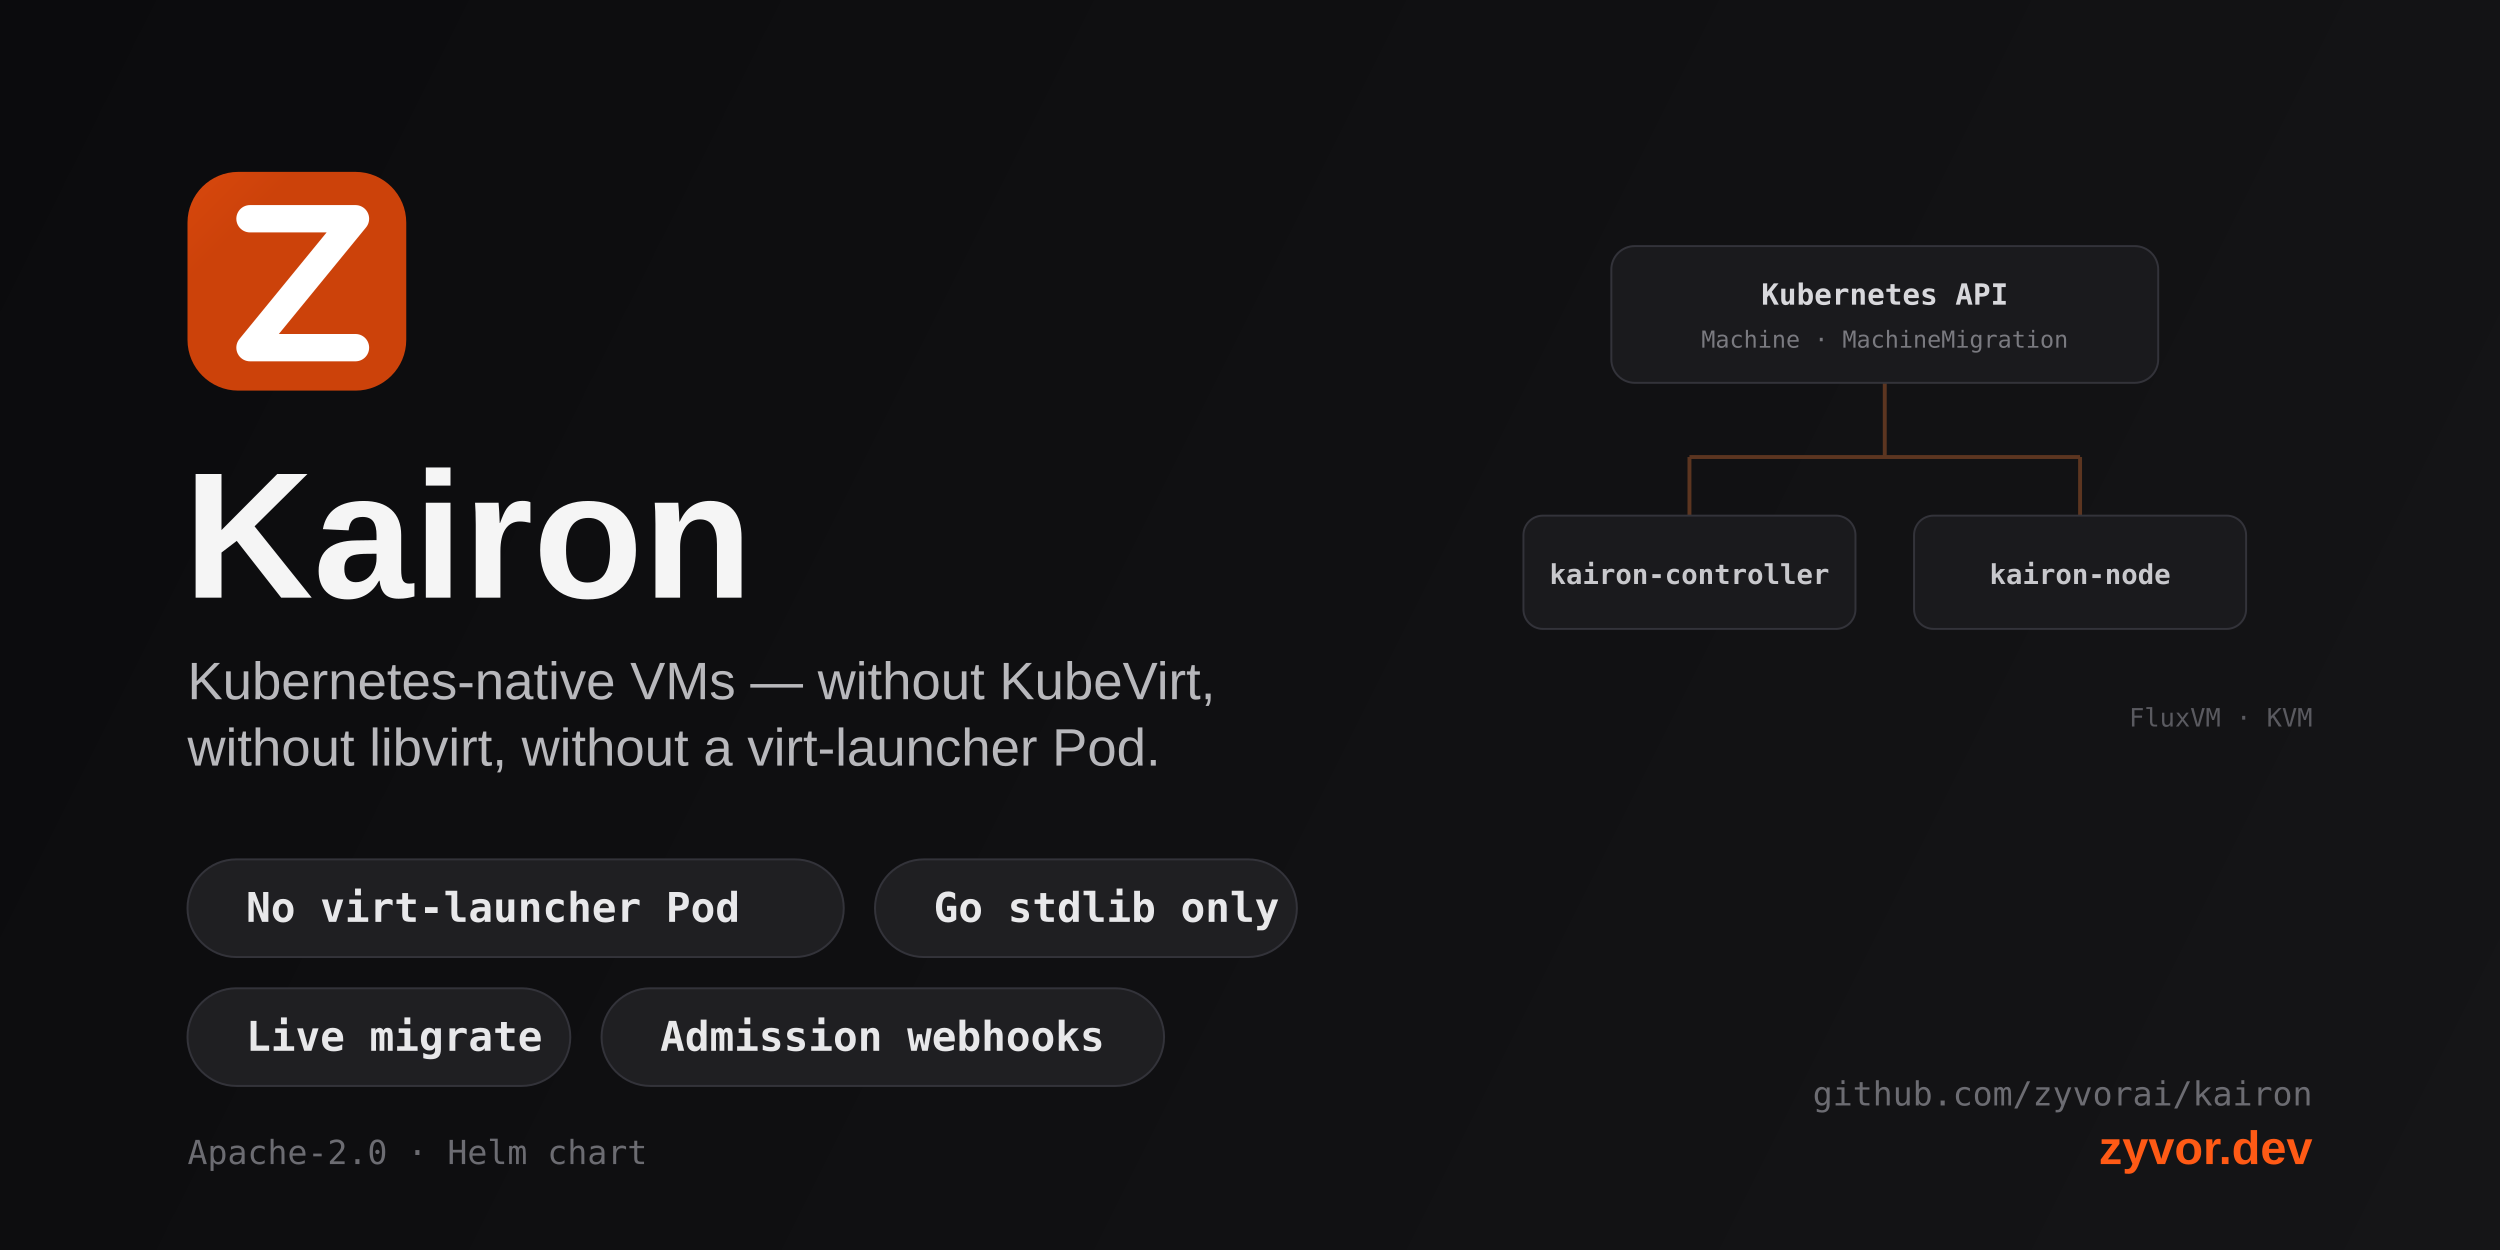
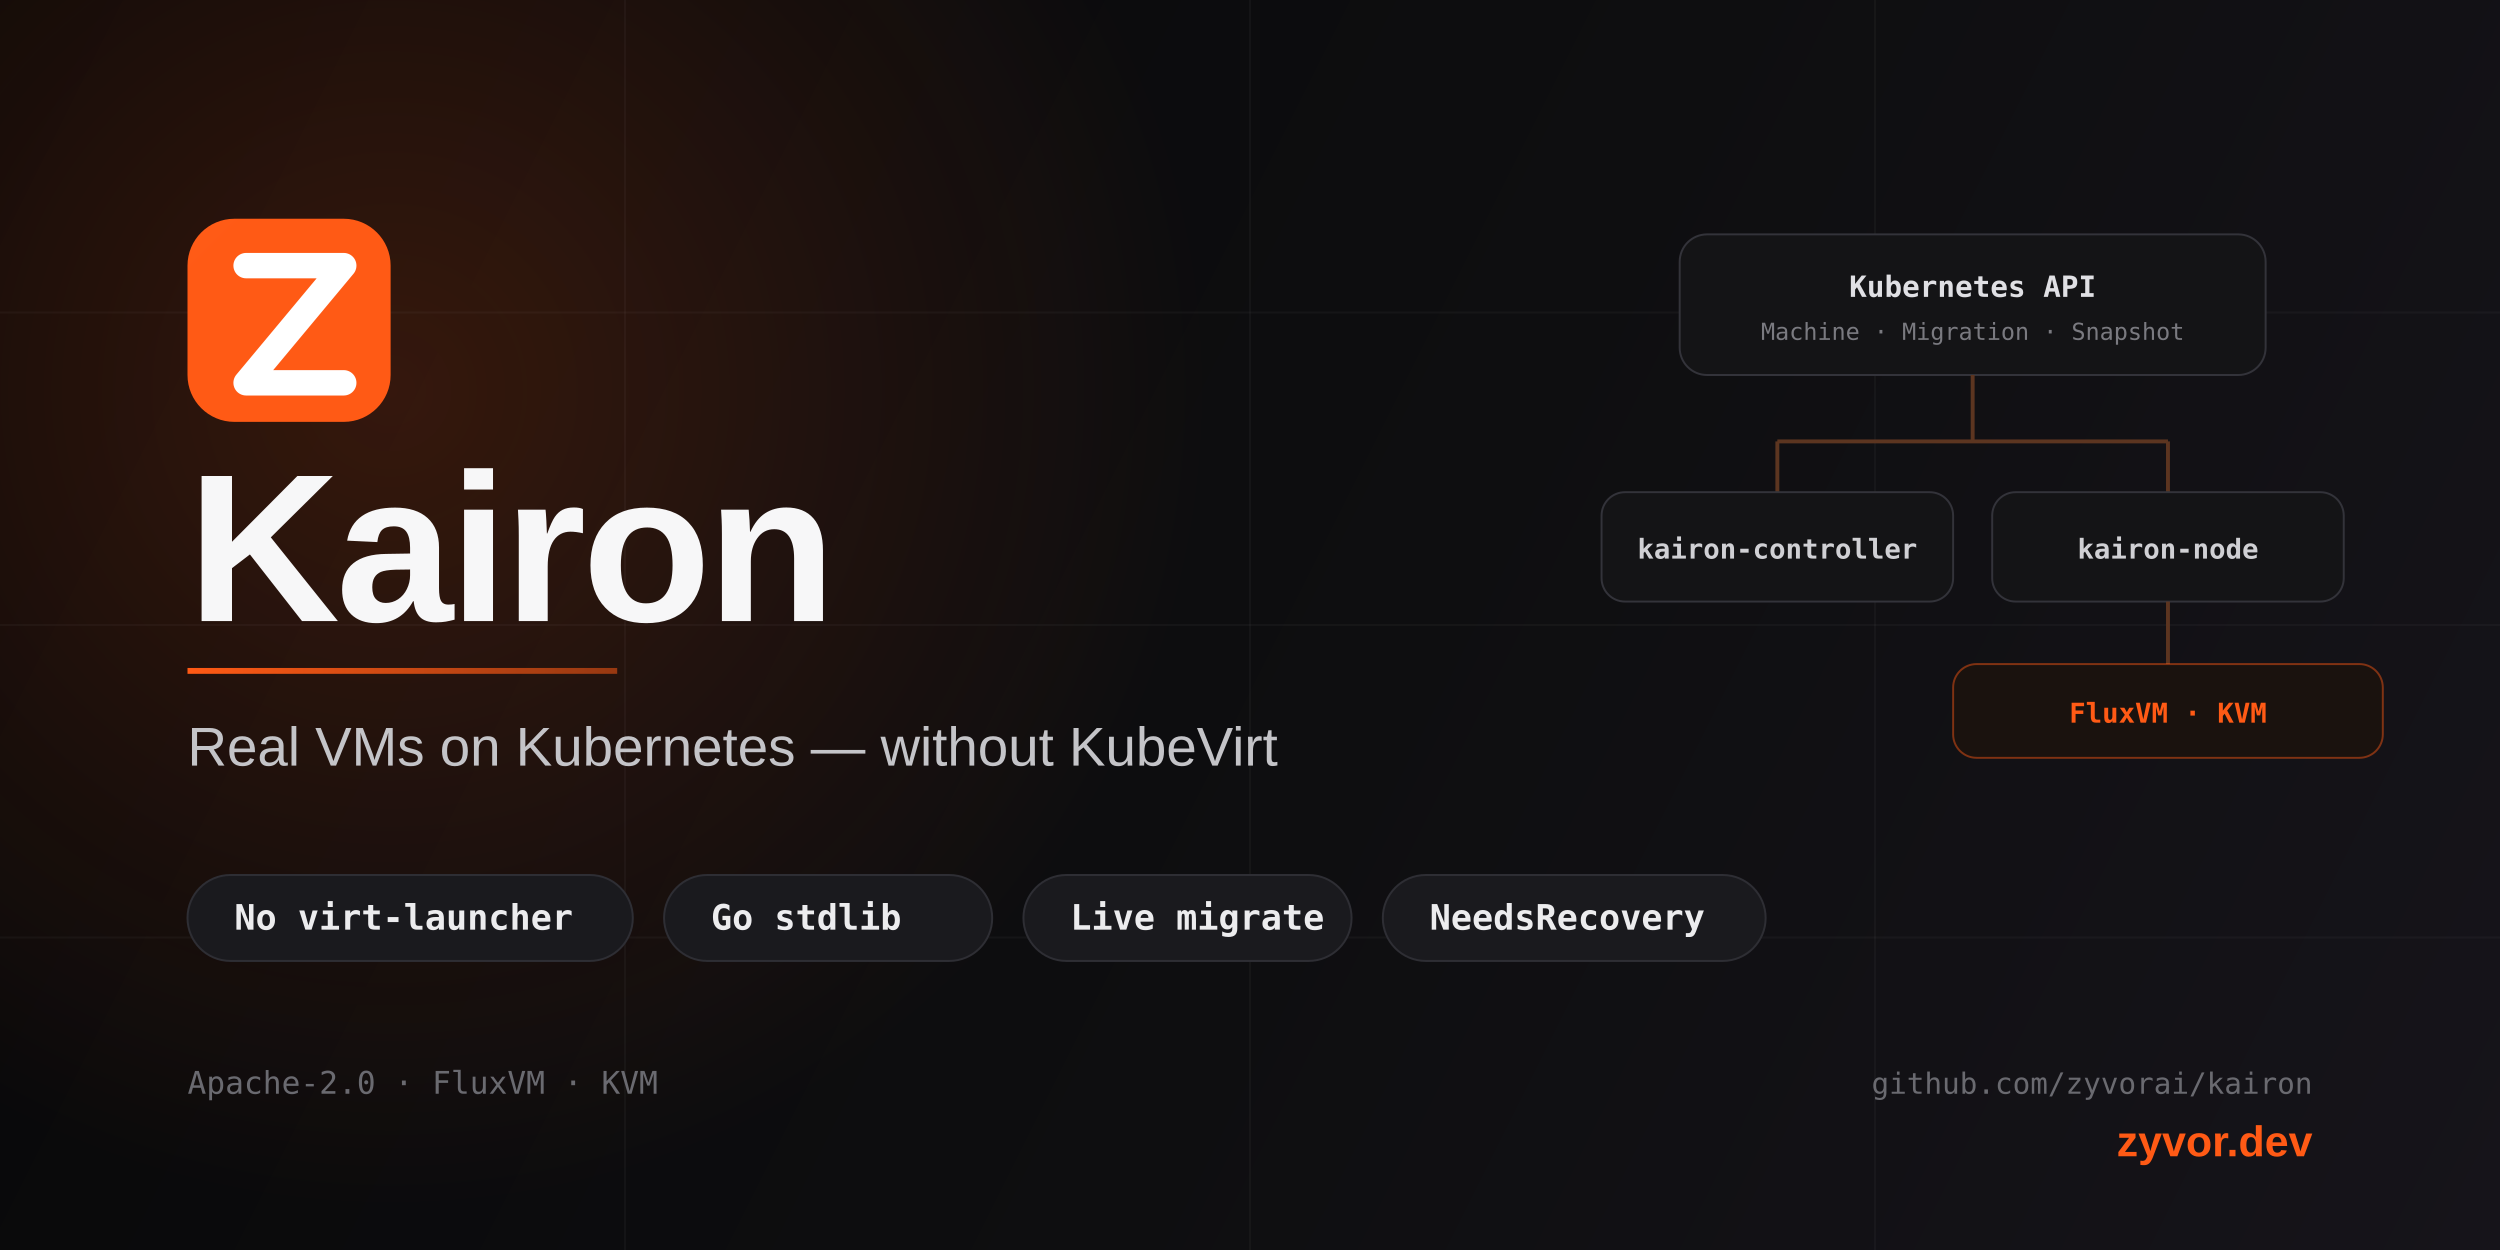
- <svg xmlns="http://www.w3.org/2000/svg" width="1280" height="640" viewBox="0 0 1280 640" role="img" aria-label="Kairon — Kubernetes-native VMs without KubeVirt">
+ <svg xmlns="http://www.w3.org/2000/svg" width="1280" height="640" viewBox="0 0 1280 640" role="img" aria-label="Kairon — Real VMs on Kubernetes without KubeVirt">
  <defs>
    <linearGradient id="bg" x1="0" y1="0" x2="1280" y2="640" gradientUnits="userSpaceOnUse">
-       <stop offset="0" stop-color="#0b0b0d" />
-       <stop offset="1" stop-color="#151517" />
+       <stop offset="0" stop-color="#070708" />
+       <stop offset="0.55" stop-color="#0e0e10" />
+       <stop offset="1" stop-color="#16141a" />
    </linearGradient>
    <linearGradient id="mark" x1="0" y1="0" x2="120" y2="120" gradientUnits="userSpaceOnUse">
+       <stop offset="0" stop-color="#ff6a2a" />
+       <stop offset="1" stop-color="#ff5a15" />
+     </linearGradient>
+     <radialGradient id="glow" cx="200" cy="200" r="420" gradientUnits="userSpaceOnUse">
+       <stop offset="0" stop-color="#ff5a15" stop-opacity="0.18" />
+       <stop offset="1" stop-color="#ff5a15" stop-opacity="0" />
+     </radialGradient>
+     <linearGradient id="hair" x1="96" y1="0" x2="560" y2="0" gradientUnits="userSpaceOnUse">
      <stop offset="0" stop-color="#ff5a15" />
-       <stop offset="1" stop-color="#cc420a" />
+       <stop offset="1" stop-color="#ff5a15" stop-opacity="0" />
    </linearGradient>
  </defs>
  <rect width="1280" height="640" fill="url(#bg)" />
-   <rect x="96" y="88" width="112" height="112" rx="26" fill="url(#mark)" />
-   <path d="M128 112 182 112 128 178 182 178" fill="none" stroke="#ffffff" stroke-width="14" stroke-linecap="round" stroke-linejoin="round" />
-   <text x="94" y="306" font-family="'SF Pro Display','Helvetica Neue',Arial,sans-serif" font-size="92" font-weight="700" fill="#f5f5f5">Kairon</text>
-   <text x="96" y="358" font-family="'SF Pro Text','Helvetica Neue',Arial,sans-serif" font-size="27" font-weight="400" fill="#b8b8bc">Kubernetes-native VMs — without KubeVirt,</text>
-   <text x="96" y="392" font-family="'SF Pro Text','Helvetica Neue',Arial,sans-serif" font-size="27" font-weight="400" fill="#b8b8bc">without libvirt, without a virt-launcher Pod.</text>
-   <g font-family="'SF Mono','Menlo',monospace" font-size="21" font-weight="600" fill="#e8e8ea">
-     <rect x="96" y="440" width="336" height="50" rx="25" fill="#1f1f22" stroke="#33333a" />
-     <text x="126" y="472">No virt-launcher Pod</text>
-     <rect x="448" y="440" width="216" height="50" rx="25" fill="#1f1f22" stroke="#33333a" />
-     <text x="478" y="472">Go stdlib only</text>
-     <rect x="96" y="506" width="196" height="50" rx="25" fill="#1f1f22" stroke="#33333a" />
-     <text x="126" y="538">Live migrate</text>
-     <rect x="308" y="506" width="288" height="50" rx="25" fill="#1f1f22" stroke="#33333a" />
-     <text x="338" y="538">Admission webhooks</text>
+   <rect width="1280" height="640" fill="url(#glow)" />
+   <g stroke="#ffffff" stroke-opacity="0.035" stroke-width="1">
+     <path d="M0 160 H1280 M0 320 H1280 M0 480 H1280" />
+     <path d="M320 0 V640 M640 0 V640 M960 0 V640" />
  </g>
-   <text x="96" y="596" font-family="'SF Mono','Menlo',monospace" font-size="17" fill="#6c6c72">Apache-2.0 · Helm chart</text>
-   <g stroke="#5c3520" stroke-width="2" fill="none">
-     <path d="M965 196 965 234" />
-     <path d="M865 234 1065 234" />
-     <path d="M865 234 865 264" />
-     <path d="M1065 234 1065 264" />
+   <rect x="96" y="112" width="104" height="104" rx="24" fill="url(#mark)" />
+   <path d="M126 136 176 136 126 196 176 196" fill="none" stroke="#ffffff" stroke-width="13" stroke-linecap="round" stroke-linejoin="round" />
+   <text x="96" y="318" font-family="'SF Pro Display','Helvetica Neue',Arial,sans-serif" font-size="108" font-weight="700" fill="#f7f7f8" letter-spacing="-2">Kairon</text>
+   <rect x="96" y="342" width="220" height="3" fill="url(#hair)" />
+   <text x="96" y="392" font-family="'SF Pro Text','Helvetica Neue',Arial,sans-serif" font-size="28" font-weight="400" fill="#c4c4c8">Real VMs on Kubernetes — without KubeVirt</text>
+   <g font-family="'SF Mono','Menlo',monospace" font-size="18" font-weight="600" fill="#ececee">
+     <rect x="96" y="448" width="228" height="44" rx="22" fill="#1a1a1e" stroke="#2e2e34" />
+     <text x="120" y="476">No virt-launcher</text>
+     <rect x="340" y="448" width="168" height="44" rx="22" fill="#1a1a1e" stroke="#2e2e34" />
+     <text x="364" y="476">Go stdlib</text>
+     <rect x="524" y="448" width="168" height="44" rx="22" fill="#1a1a1e" stroke="#2e2e34" />
+     <text x="548" y="476">Live migrate</text>
+     <rect x="708" y="448" width="196" height="44" rx="22" fill="#1a1a1e" stroke="#2e2e34" />
+     <text x="732" y="476">NeedsRecovery</text>
  </g>
+   <text x="96" y="560" font-family="'SF Mono','Menlo',monospace" font-size="16" fill="#6a6a70">Apache-2.0 · FluxVM · KVM</text>
  <g>
-     <rect x="825" y="126" width="280" height="70" rx="12" fill="#1a1a1d" stroke="#33333a" />
-     <text x="965" y="156" text-anchor="middle" font-family="'SF Mono','Menlo',monospace" font-size="15" font-weight="600" fill="#d8d8dc">Kubernetes API</text>
-     <text x="965" y="178" text-anchor="middle" font-family="'SF Mono','Menlo',monospace" font-size="12" fill="#7a7a80">Machine · MachineMigration</text>
-     <rect x="780" y="264" width="170" height="58" rx="10" fill="#1a1a1d" stroke="#33333a" />
-     <text x="865" y="299" text-anchor="middle" font-family="'SF Mono','Menlo',monospace" font-size="14" font-weight="600" fill="#c8c8cc">kairon-controller</text>
-     <rect x="980" y="264" width="170" height="58" rx="10" fill="#1a1a1d" stroke="#33333a" />
-     <text x="1065" y="299" text-anchor="middle" font-family="'SF Mono','Menlo',monospace" font-size="14" font-weight="600" fill="#c8c8cc">kairon-node</text>
+     <rect x="860" y="120" width="300" height="72" rx="14" fill="#141416" stroke="#33333a" />
+     <text x="1010" y="152" text-anchor="middle" font-family="'SF Mono','Menlo',monospace" font-size="15" font-weight="600" fill="#e0e0e4">Kubernetes API</text>
+     <text x="1010" y="174" text-anchor="middle" font-family="'SF Mono','Menlo',monospace" font-size="12" fill="#7a7a80">Machine · Migration · Snapshot</text>
+     <path d="M1010 192 V226" stroke="#5c3520" stroke-width="2" fill="none" />
+     <path d="M910 226 H1110" stroke="#5c3520" stroke-width="2" fill="none" />
+     <path d="M910 226 V252 M1110 226 V252" stroke="#5c3520" stroke-width="2" fill="none" />
+     <rect x="820" y="252" width="180" height="56" rx="12" fill="#141416" stroke="#33333a" />
+     <text x="910" y="286" text-anchor="middle" font-family="'SF Mono','Menlo',monospace" font-size="14" font-weight="600" fill="#d0d0d4">kairon-controller</text>
+     <rect x="1020" y="252" width="180" height="56" rx="12" fill="#141416" stroke="#33333a" />
+     <text x="1110" y="286" text-anchor="middle" font-family="'SF Mono','Menlo',monospace" font-size="14" font-weight="600" fill="#d0d0d4">kairon-node</text>
+     <path d="M1110 308 V340" stroke="#5c3520" stroke-width="2" fill="none" />
+     <rect x="1000" y="340" width="220" height="48" rx="12" fill="#1a120e" stroke="#ff5a15" stroke-opacity="0.45" />
+     <text x="1110" y="370" text-anchor="middle" font-family="'SF Mono','Menlo',monospace" font-size="14" font-weight="600" fill="#ff5a15">FluxVM · KVM</text>
  </g>
-   <text x="1184" y="372" text-anchor="end" font-family="'SF Mono','Menlo',monospace" font-size="13" fill="#5a5a60">FluxVM · KVM</text>
-   <text x="1184" y="596" text-anchor="end" font-family="'SF Pro Text','Helvetica Neue',Arial,sans-serif" font-size="24" font-weight="600" fill="#ff5a15">zyvor.dev</text>
-   <text x="1184" y="566" text-anchor="end" font-family="'SF Mono','Menlo',monospace" font-size="17" fill="#6c6c72">github.com/zyvorai/kairon</text>
+   <text x="1184" y="560" text-anchor="end" font-family="'SF Mono','Menlo',monospace" font-size="15" fill="#6a6a70">github.com/zyvorai/kairon</text>
+   <text x="1184" y="592" text-anchor="end" font-family="'SF Pro Text','Helvetica Neue',Arial,sans-serif" font-size="22" font-weight="600" fill="#ff5a15">zyvor.dev</text>
</svg>
